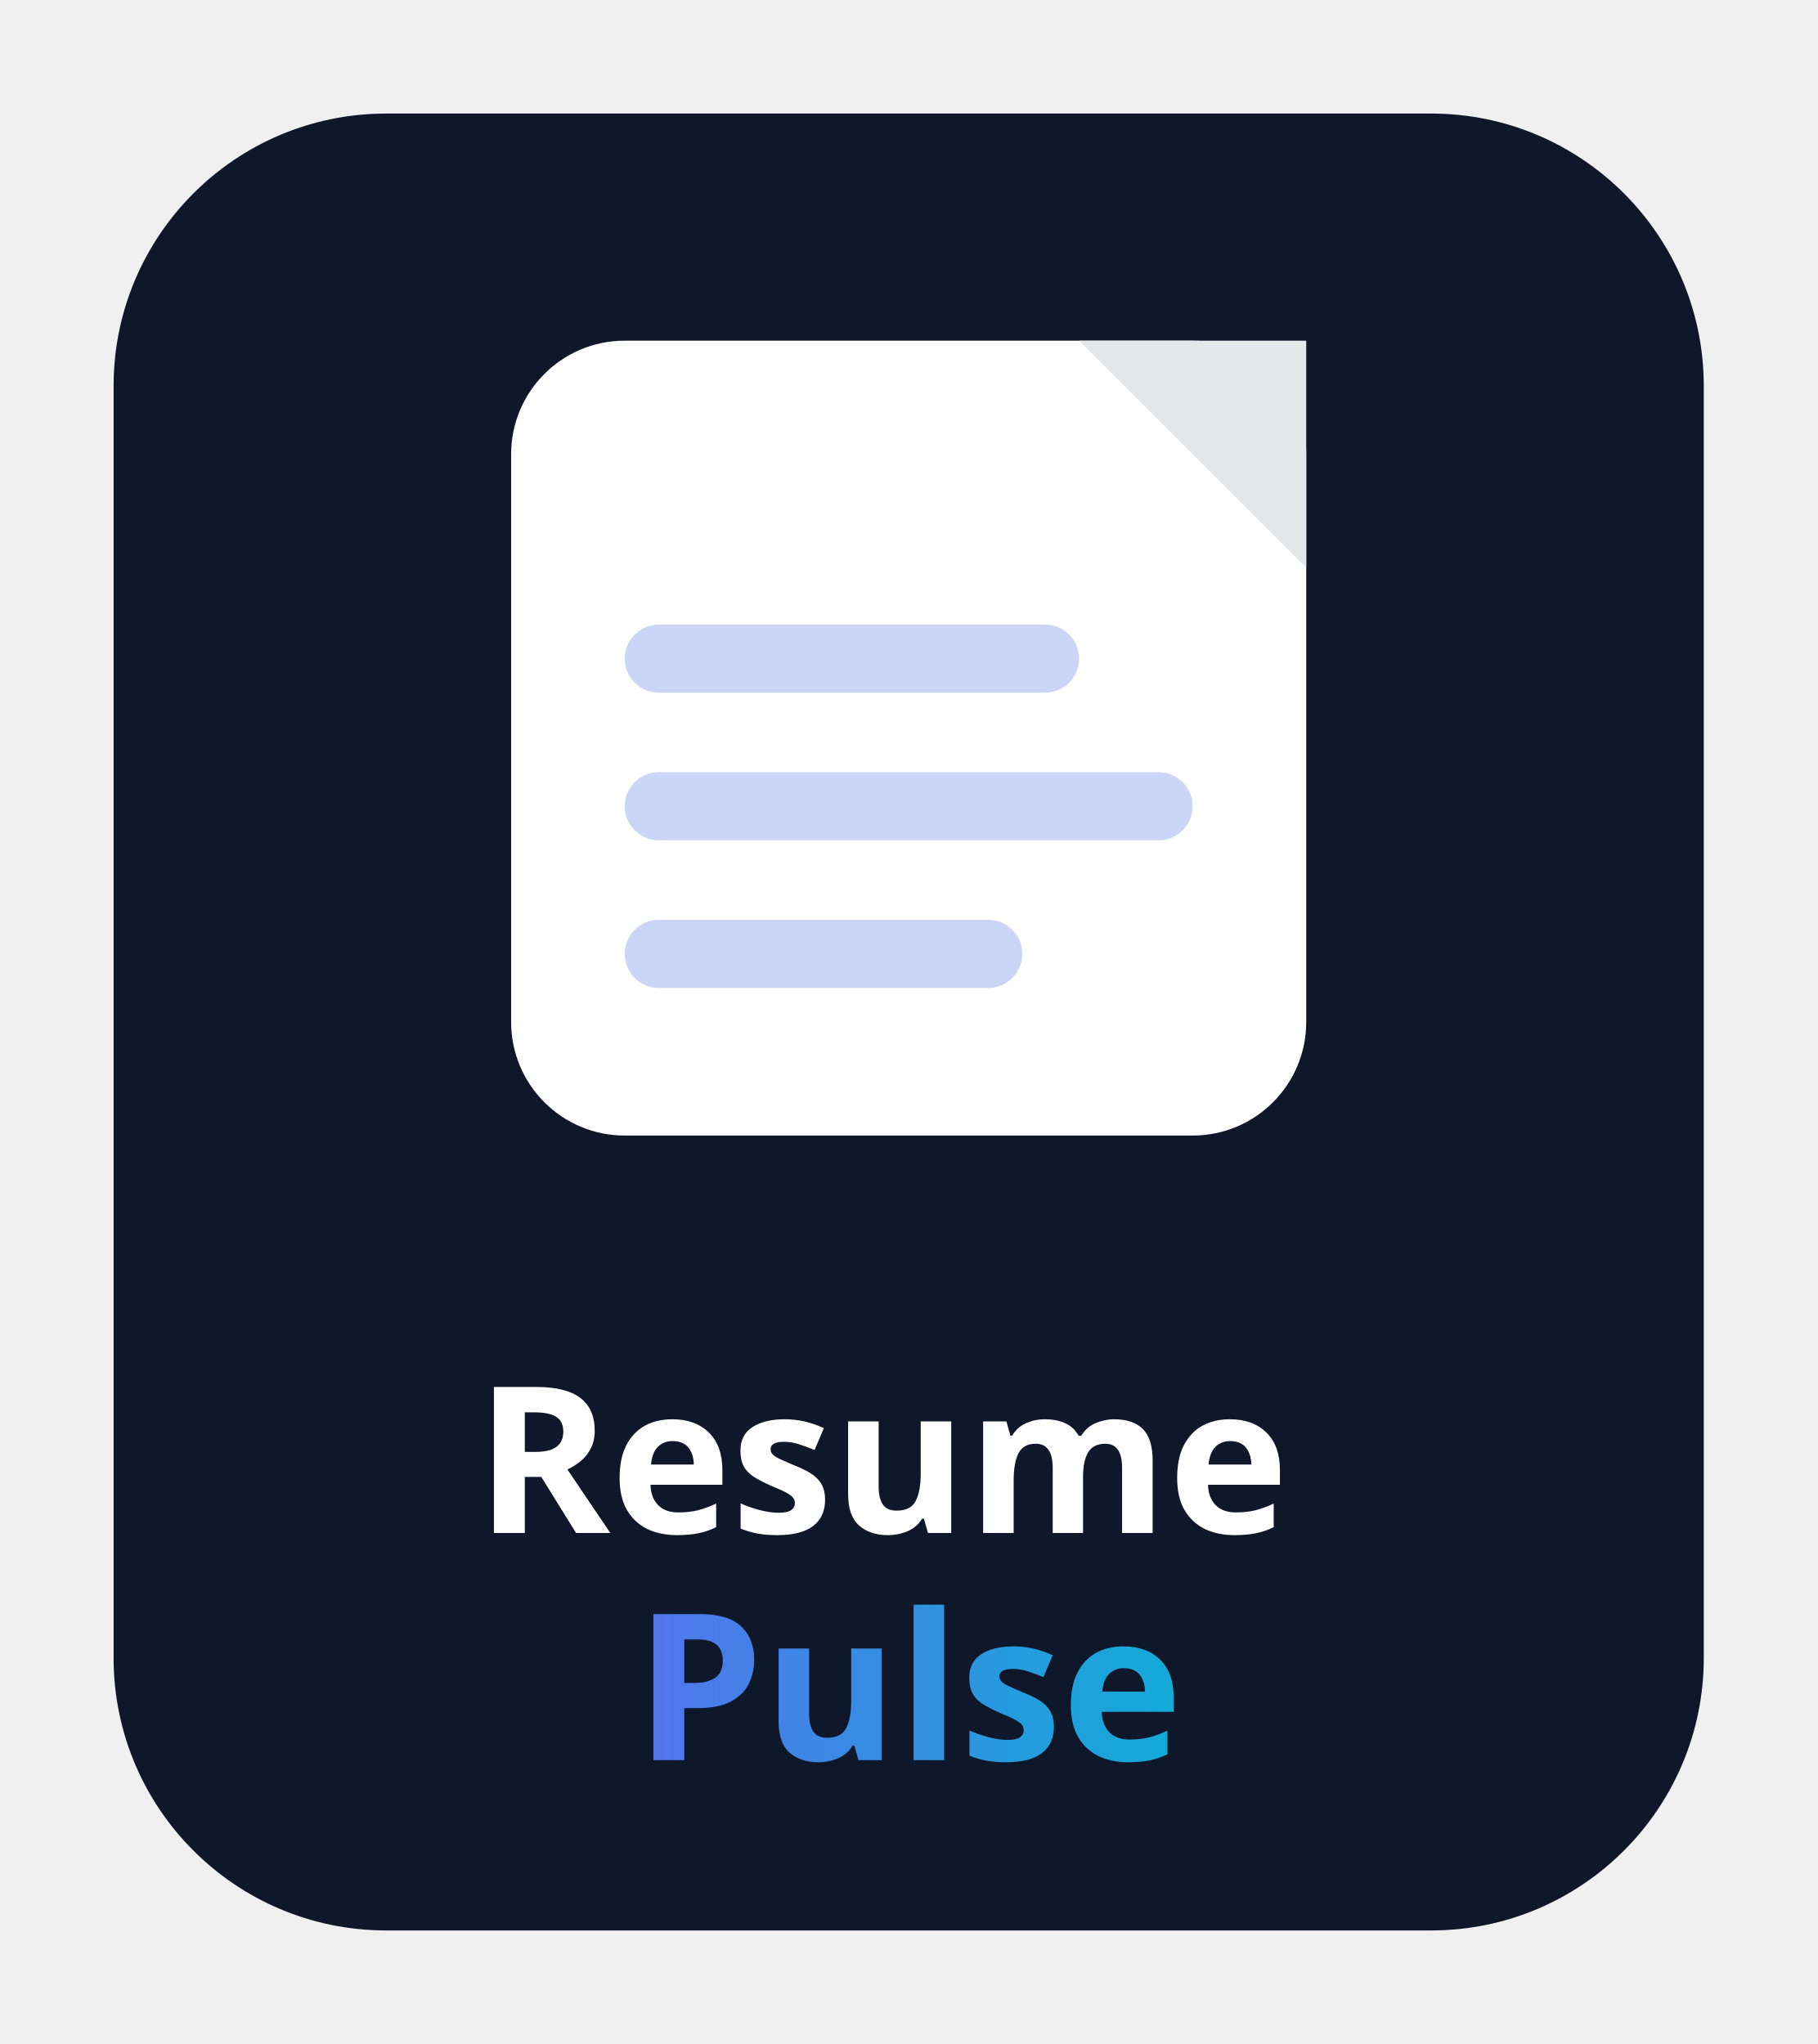
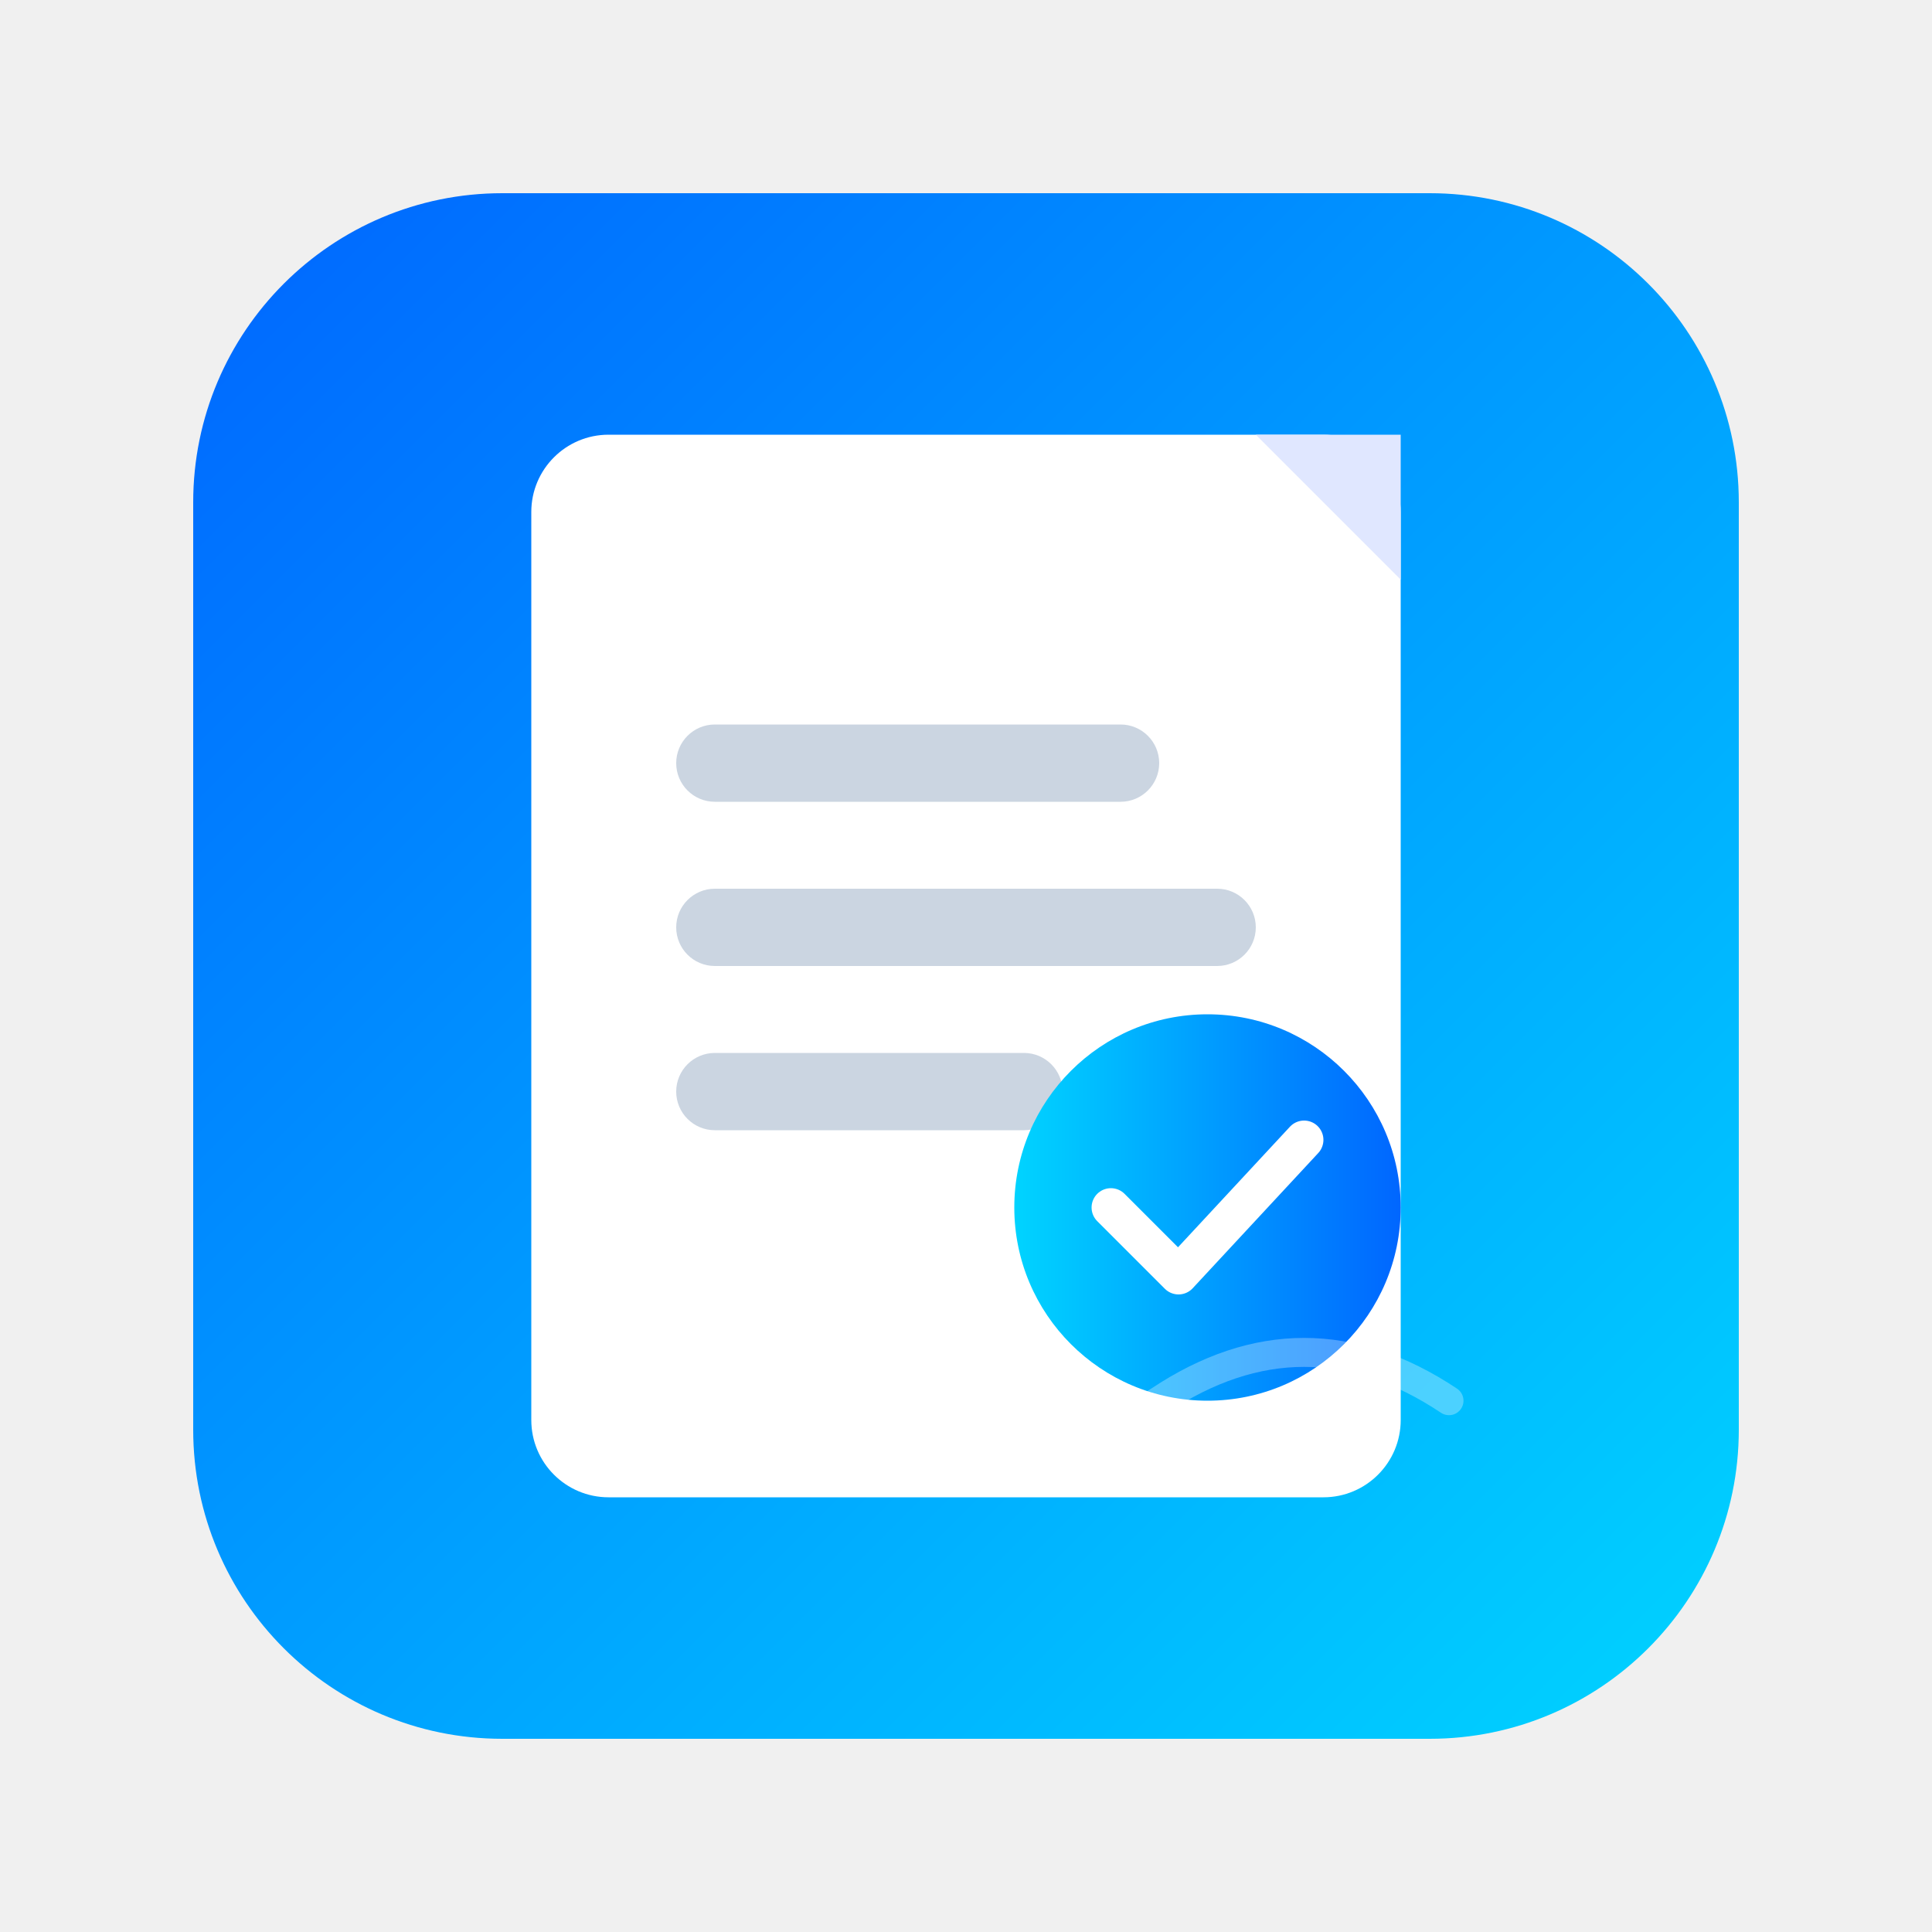
- <svg xmlns="http://www.w3.org/2000/svg" width="160" height="180" viewBox="0 0 160 180">
+ <svg xmlns="http://www.w3.org/2000/svg" viewBox="0 0 200 200">
  <defs>
-     <linearGradient id="gradText" x1="0%" y1="0%" x2="100%" y2="0%">
-       <stop offset="0%" stop-color="#6366f1" />
-       <stop offset="100%" stop-color="#06b6d4" />
+     <linearGradient id="logoGradient" x1="0%" y1="0%" x2="100%" y2="100%">
+       <stop offset="0%" style="stop-color:#0066FF" />
+       <stop offset="100%" style="stop-color:#00D4FF" />
+     </linearGradient>
+     <linearGradient id="pulseGradient" x1="0%" y1="0%" x2="100%" y2="0%">
+       <stop offset="0%" style="stop-color:#00D4FF" />
+       <stop offset="100%" style="stop-color:#0066FF" />
    </linearGradient>
  </defs>
-   <rect x="10" y="10" width="140" height="160" rx="24" fill="#0f172a" />
-   <rect x="45" y="30" width="70" height="70" rx="10" fill="white" />
-   <polygon points="95,30 115,30 115,50" fill="#e5e7eb" />
-   <rect x="55" y="55" width="40" height="6" rx="3" fill="#cbd5f5" />
-   <rect x="55" y="68" width="50" height="6" rx="3" fill="#cbd5f5" />
-   <rect x="55" y="81" width="35" height="6" rx="3" fill="#cbd5f5" />
-   <text x="50%" y="135" text-anchor="middle" font-family="Poppins, Montserrat, sans-serif" font-size="18" font-weight="600">
-     <tspan fill="#ffffff">Resume</tspan>
-     <tspan x="50%" dy="20" fill="url(#gradText)">Pulse</tspan>
-   </text>
+   <rect x="20" y="20" width="160" height="160" rx="32" fill="url(#logoGradient)" />
+   <rect x="55" y="45" width="90" height="110" rx="8" fill="white" />
+   <polygon points="130,45 145,45 145,60" fill="#E0E7FF" />
+   <rect x="70" y="75" width="50" height="8" rx="4" fill="#CBD5E1" />
+   <rect x="70" y="92" width="60" height="8" rx="4" fill="#CBD5E1" />
+   <rect x="70" y="109" width="40" height="8" rx="4" fill="#CBD5E1" />
+   <circle cx="125" cy="125" r="20" fill="url(#pulseGradient)" />
+   <path d="M115 125 L122 132 L135 118" stroke="white" stroke-width="4" fill="none" stroke-linecap="round" stroke-linejoin="round" />
+   <path d="M60 145 Q75 135, 90 145 T120 145 T150 145" stroke="rgba(255,255,255,0.3)" stroke-width="3" fill="none" stroke-linecap="round" />
</svg>
